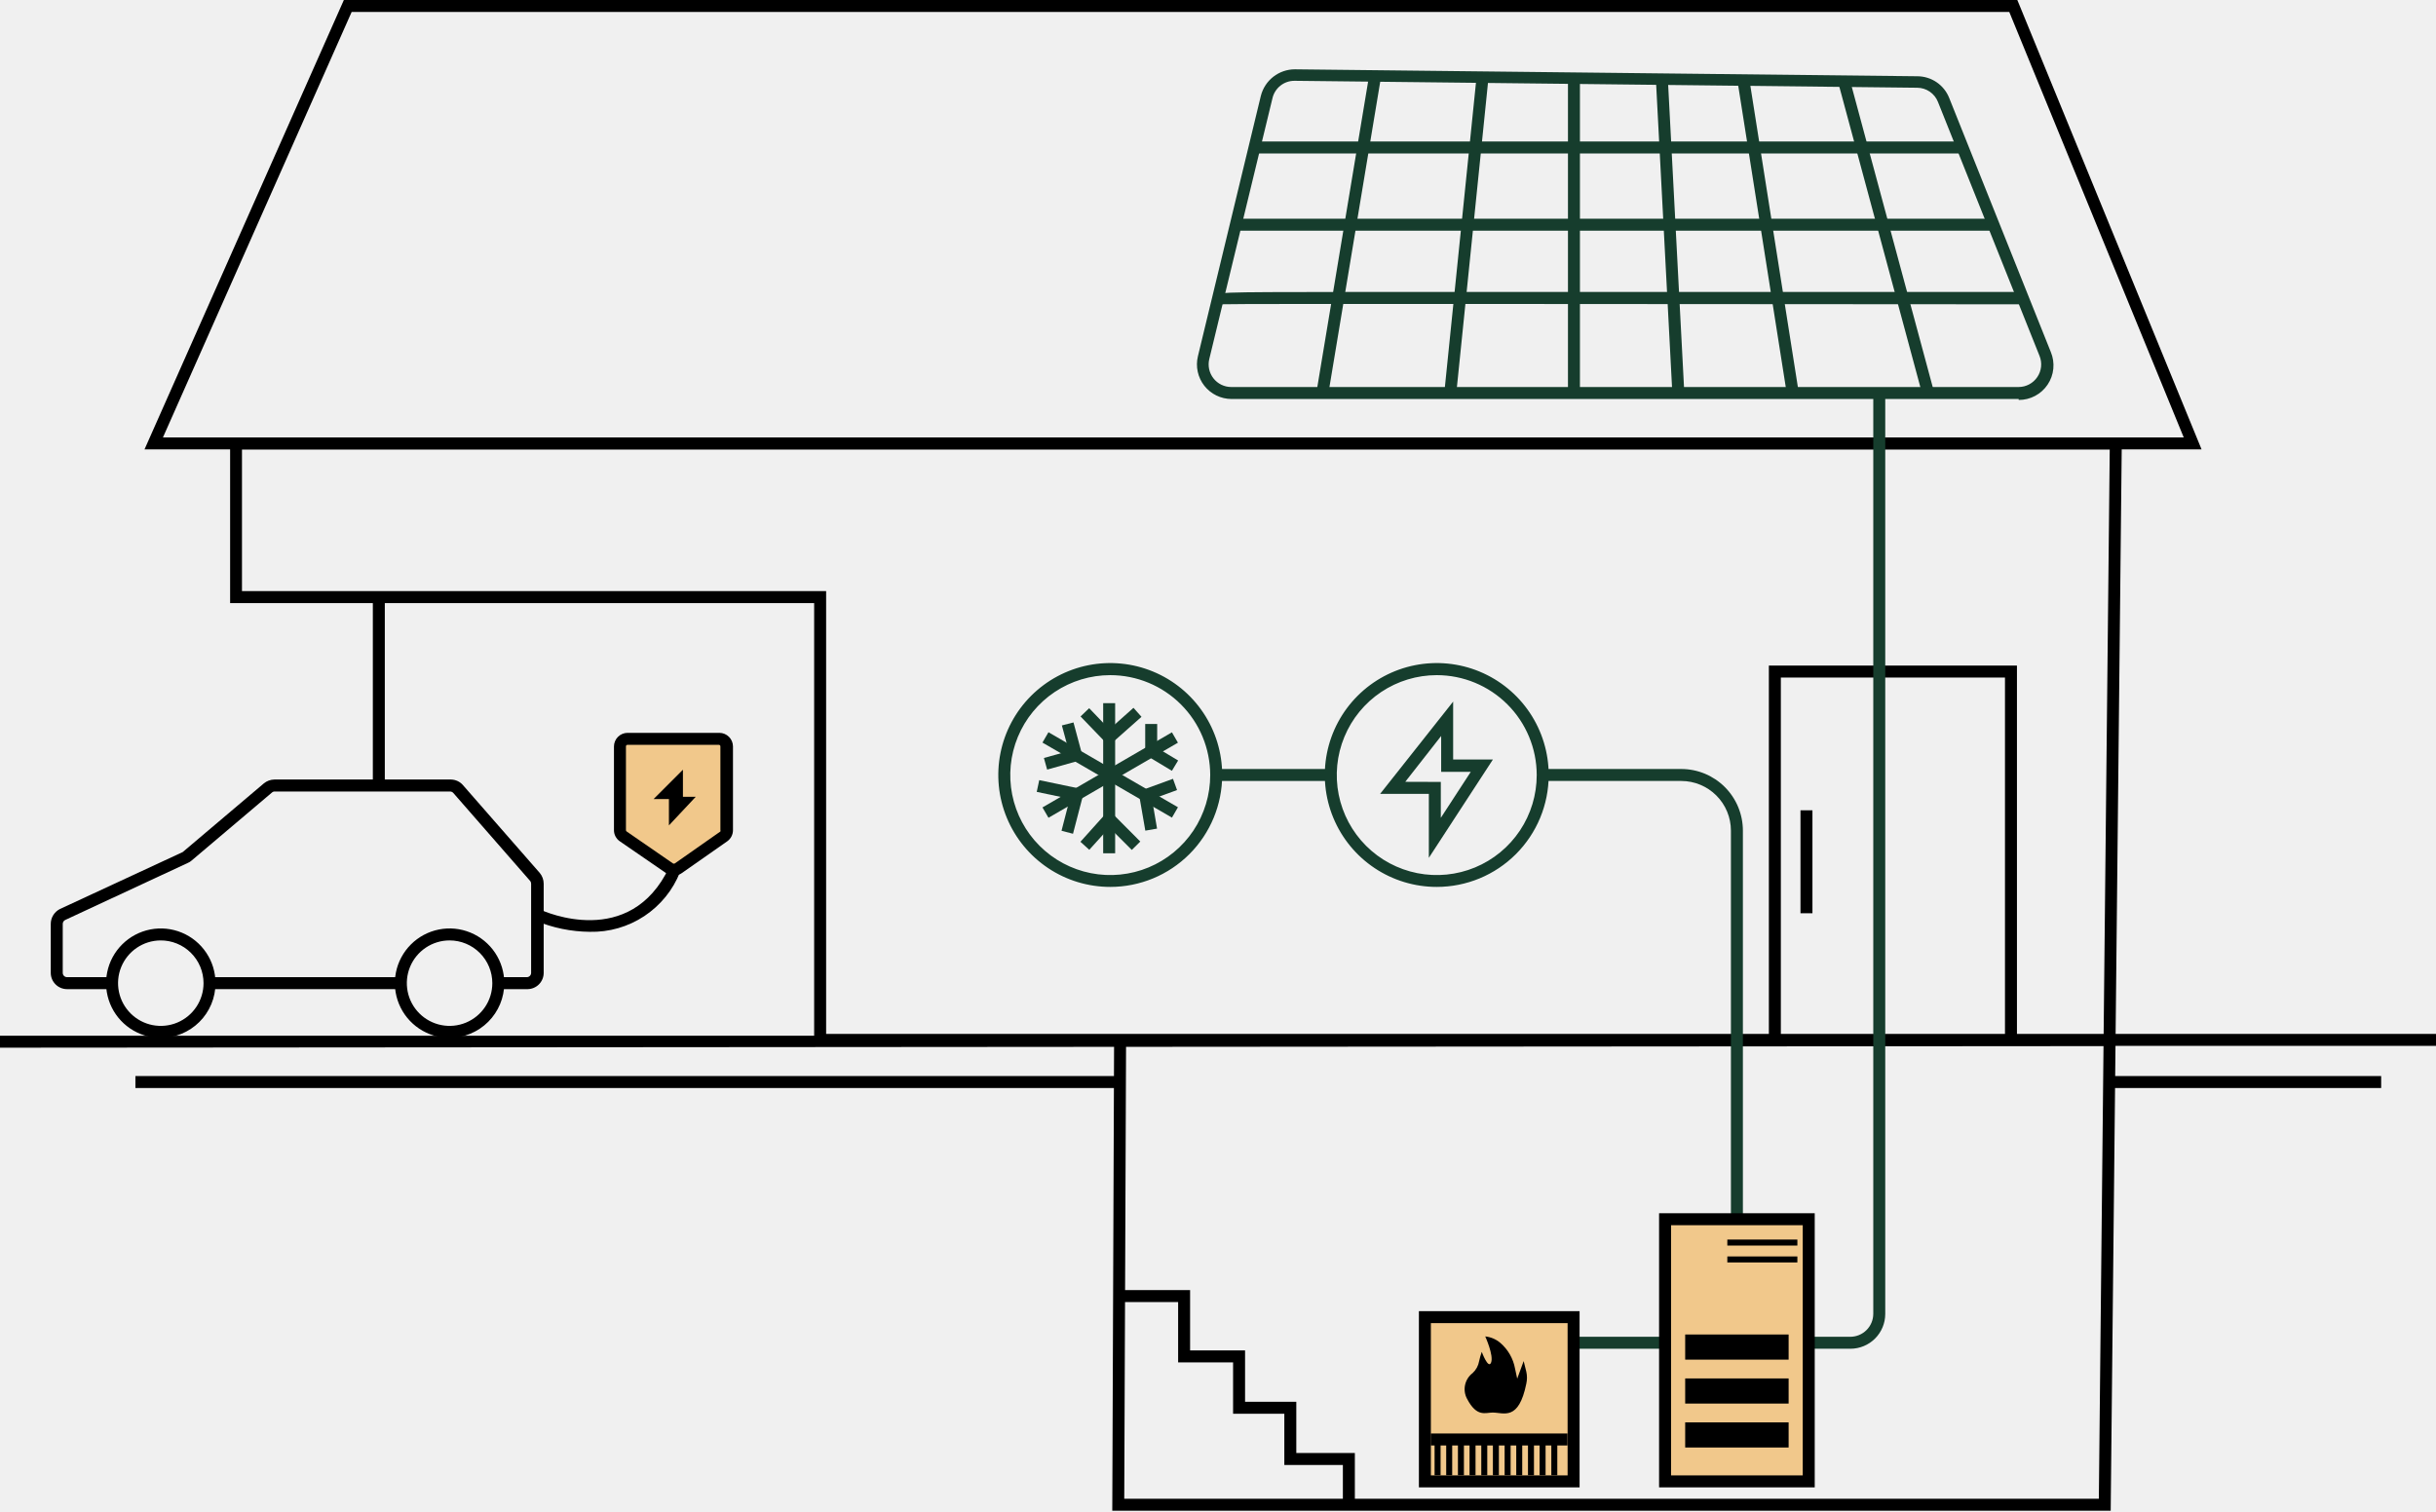
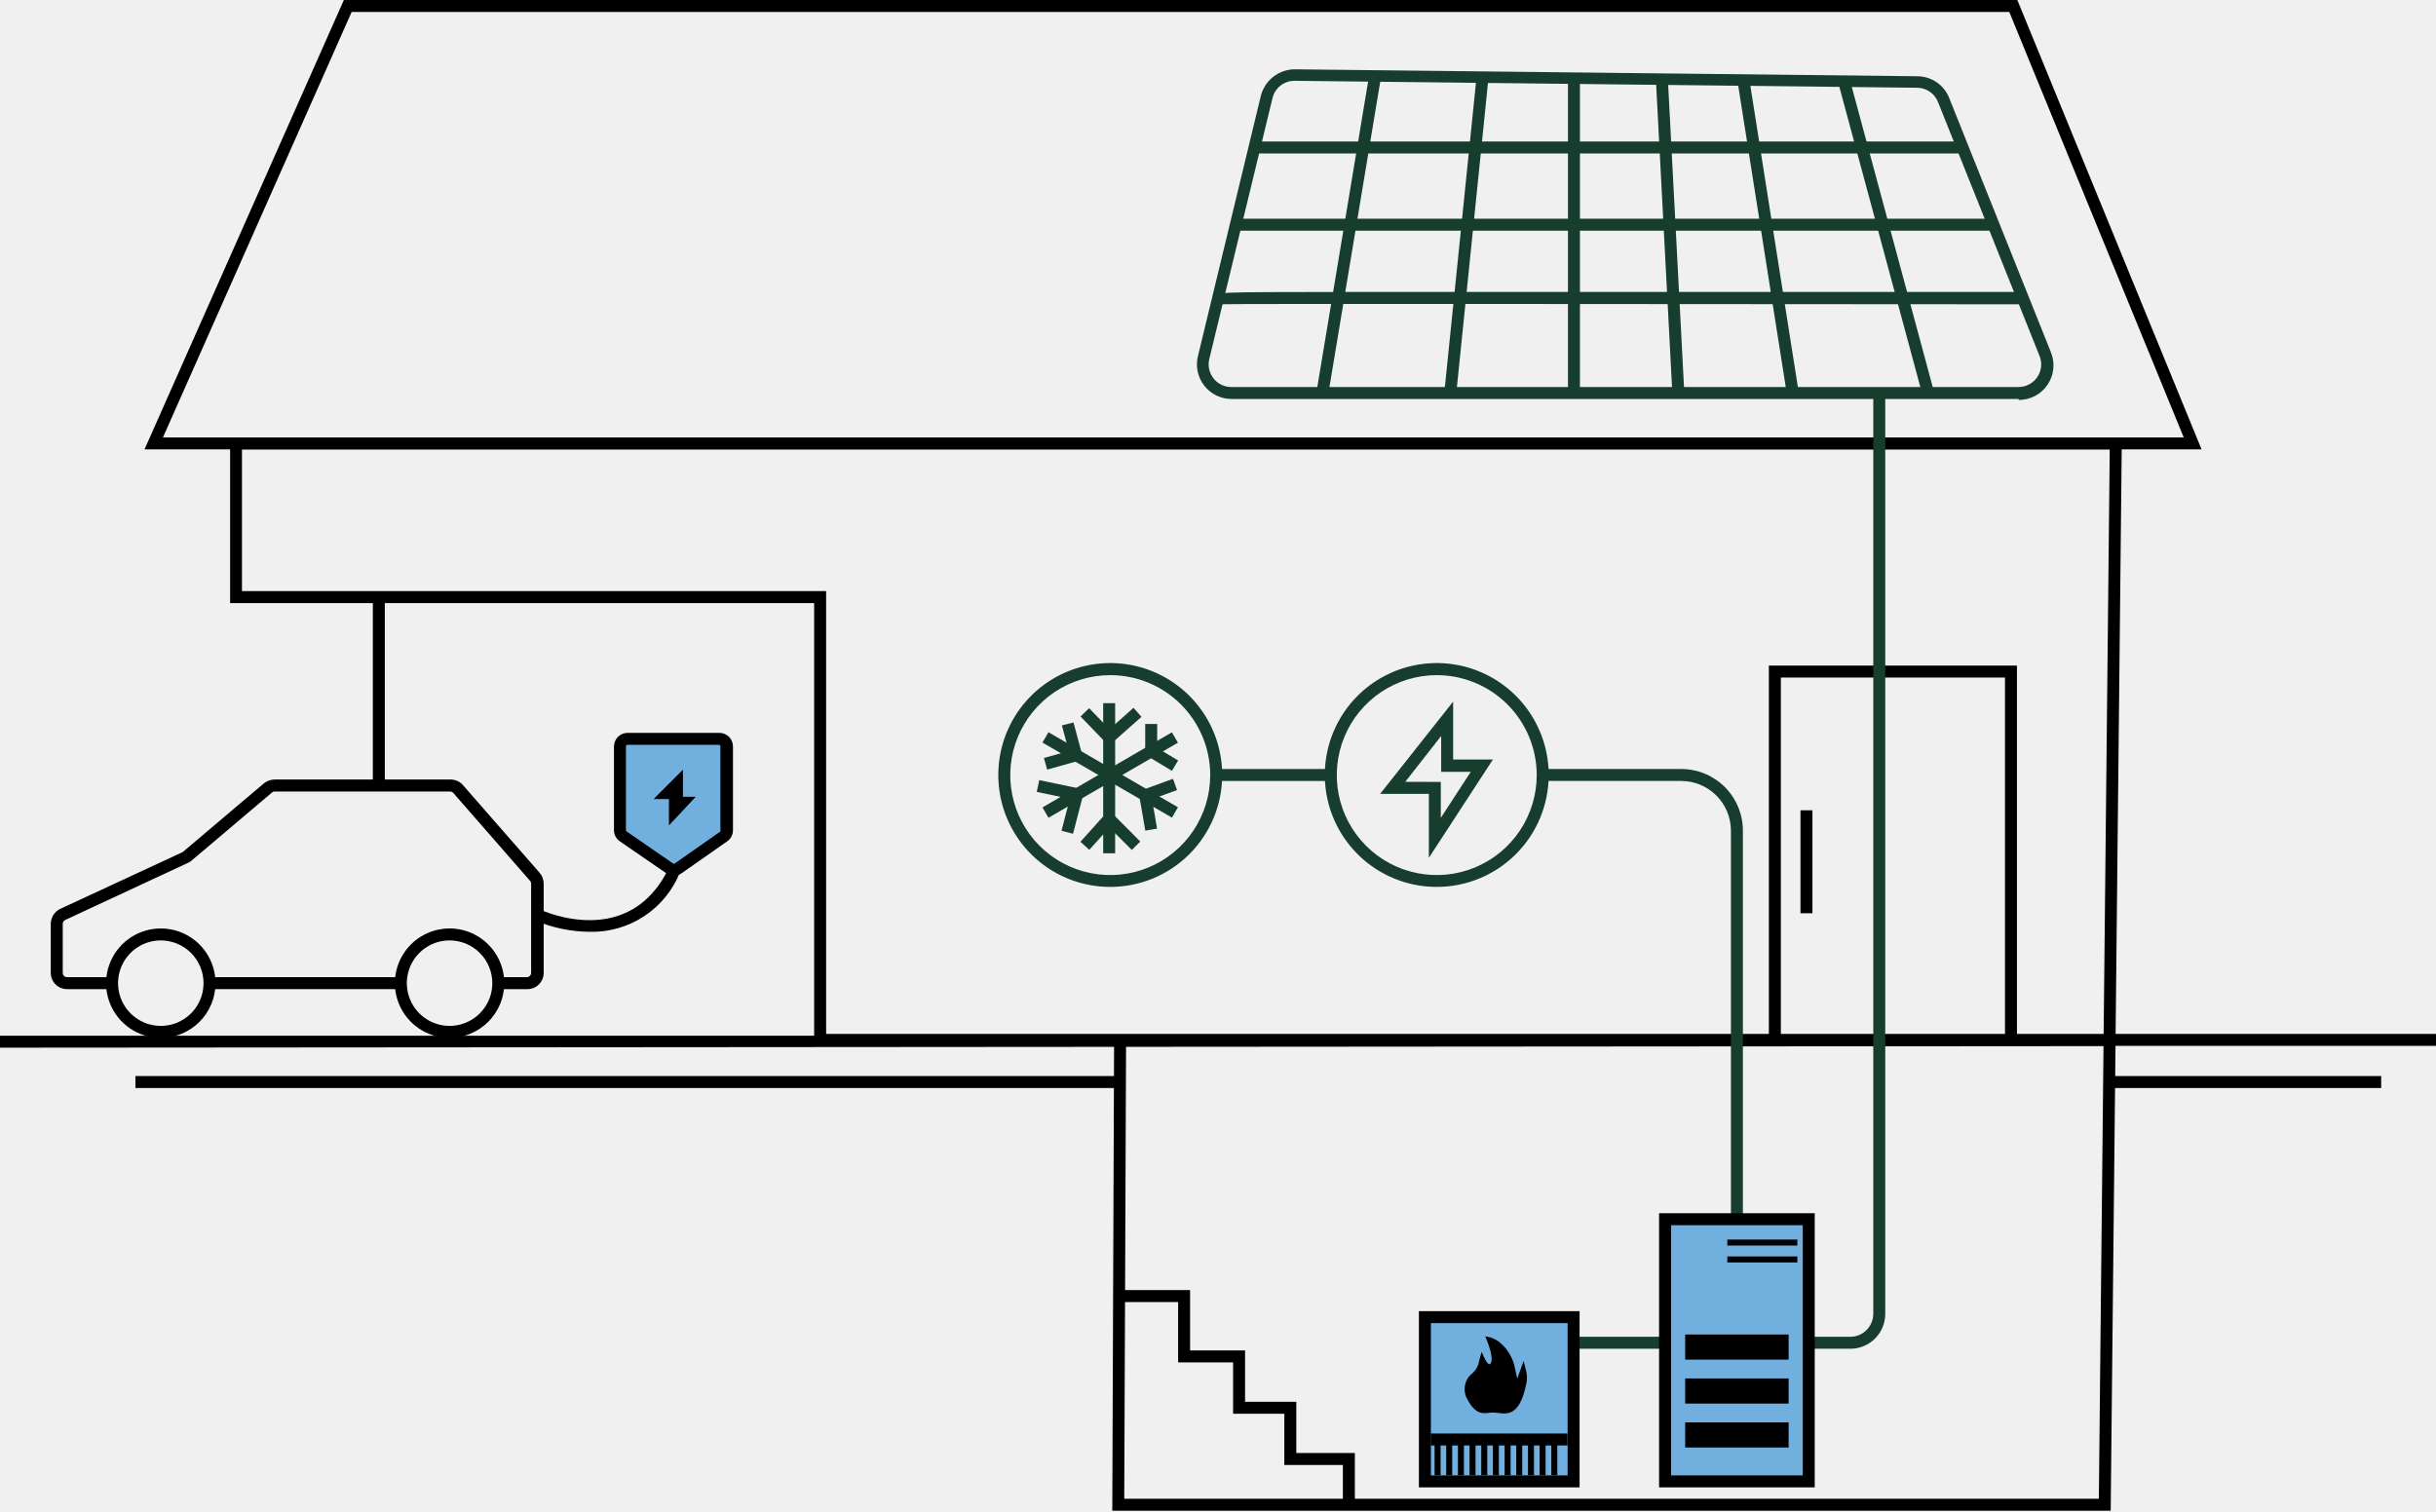
<svg xmlns="http://www.w3.org/2000/svg" width="340" height="211" viewBox="0 0 340 211" fill="none">
  <g clip-path="url(#clip0_483_79)">
    <path d="M307.28 62.733H20.17L47.994 0H281.562L281.779 0.518L307.28 62.733ZM22.743 61.062H304.79L280.442 1.671H49.08L22.743 61.062Z" fill="black" />
    <path d="M294.596 210.891H155.244L155.495 146.137L0 146.254V144.583H113.634V84.189H32.118V61.062H296.151L295.282 144.332H340V146.003H295.265L294.596 210.891ZM156.915 209.22H292.942L293.594 146.036L157.166 146.137L156.915 209.22ZM115.305 144.332H293.611L294.463 62.733H33.773V82.518H115.305V144.332Z" fill="black" />
    <path d="M332.347 150.214H294.379V151.885H332.347V150.214Z" fill="black" />
    <path d="M156.314 150.214H18.9V151.885H156.314V150.214Z" fill="black" />
    <path d="M189.101 210.056H187.429V204.508H179.258V197.356H172.106V190.187H164.435V181.765H156.197V180.094H166.106V188.516H173.777V195.685H180.929V202.837H189.101V210.056Z" fill="black" />
    <path d="M73.662 138.082H70.186V136.411H73.528C73.688 136.411 73.841 136.348 73.953 136.235C74.066 136.122 74.13 135.969 74.13 135.809V123.36C74.13 123.212 74.077 123.069 73.979 122.959L63.267 110.693C63.211 110.629 63.141 110.579 63.063 110.544C62.986 110.51 62.901 110.492 62.816 110.492H38.335C38.264 110.491 38.194 110.503 38.128 110.529C38.062 110.555 38.001 110.593 37.95 110.643L26.738 120.135C26.591 120.269 26.421 120.377 26.236 120.452L9.107 128.423C9.002 128.471 8.913 128.549 8.851 128.647C8.788 128.745 8.756 128.859 8.757 128.975V135.809C8.757 135.969 8.82 136.122 8.933 136.235C9.046 136.348 9.199 136.411 9.358 136.411H15.591V138.082H9.358C8.755 138.082 8.177 137.843 7.751 137.416C7.325 136.99 7.085 136.412 7.085 135.809V128.975C7.085 128.546 7.204 128.125 7.428 127.759C7.652 127.393 7.973 127.097 8.355 126.902L25.501 118.948L36.831 109.356C37.246 109.017 37.765 108.828 38.301 108.821H62.95C63.268 108.827 63.582 108.9 63.87 109.035C64.158 109.171 64.414 109.365 64.621 109.607L75.333 121.856C75.687 122.277 75.882 122.809 75.884 123.36V135.809C75.884 136.404 75.652 136.974 75.236 137.399C74.821 137.824 74.256 138.069 73.662 138.082V138.082Z" fill="black" />
    <path d="M55.931 136.411H29.177V138.082H55.931V136.411Z" fill="black" />
    <path d="M62.749 144.883C61.239 144.883 59.762 144.435 58.506 143.596C57.251 142.757 56.272 141.564 55.694 140.169C55.116 138.773 54.964 137.238 55.259 135.756C55.554 134.275 56.281 132.914 57.349 131.846C58.417 130.778 59.778 130.051 61.259 129.756C62.741 129.461 64.276 129.613 65.672 130.191C67.067 130.769 68.26 131.748 69.099 133.003C69.938 134.259 70.386 135.736 70.386 137.246C70.382 139.27 69.576 141.21 68.144 142.641C66.713 144.073 64.773 144.879 62.749 144.883V144.883ZM62.749 131.28C61.569 131.28 60.416 131.63 59.435 132.286C58.454 132.941 57.689 133.873 57.237 134.963C56.786 136.053 56.668 137.253 56.898 138.41C57.128 139.567 57.696 140.63 58.531 141.465C59.365 142.299 60.428 142.867 61.585 143.097C62.743 143.328 63.942 143.209 65.032 142.758C66.122 142.306 67.054 141.542 67.71 140.561C68.365 139.58 68.715 138.426 68.715 137.246C68.715 135.664 68.086 134.147 66.968 133.028C65.849 131.909 64.331 131.28 62.749 131.28V131.28Z" fill="black" />
    <path d="M22.376 144.884C20.868 144.871 19.398 144.412 18.151 143.564C16.904 142.717 15.936 141.52 15.368 140.123C14.8 138.727 14.659 137.193 14.961 135.717C15.263 134.24 15.995 132.885 17.066 131.824C18.137 130.762 19.497 130.042 20.977 129.752C22.457 129.463 23.989 129.618 25.38 130.198C26.772 130.778 27.961 131.757 28.797 133.011C29.633 134.266 30.079 135.739 30.079 137.247C30.079 138.255 29.88 139.254 29.492 140.185C29.104 141.116 28.535 141.961 27.819 142.671C27.103 143.381 26.253 143.942 25.319 144.322C24.384 144.702 23.384 144.893 22.376 144.884ZM22.376 131.281C21.199 131.294 20.052 131.655 19.08 132.319C18.108 132.982 17.353 133.919 16.912 135.01C16.471 136.101 16.362 137.298 16.6 138.451C16.837 139.604 17.411 140.661 18.248 141.488C19.085 142.316 20.148 142.878 21.303 143.103C22.458 143.327 23.654 143.205 24.741 142.752C25.827 142.298 26.755 141.534 27.407 140.554C28.06 139.575 28.408 138.424 28.408 137.247C28.408 136.458 28.252 135.677 27.948 134.948C27.644 134.22 27.198 133.56 26.637 133.005C26.076 132.45 25.411 132.012 24.679 131.716C23.948 131.42 23.165 131.272 22.376 131.281Z" fill="black" />
-     <path d="M86.529 115.89V104.192C86.529 103.913 86.64 103.645 86.837 103.448C87.035 103.251 87.302 103.14 87.582 103.14H100.416C100.695 103.14 100.963 103.251 101.16 103.448C101.357 103.645 101.468 103.913 101.468 104.192V115.89C101.469 116.061 101.429 116.229 101.35 116.38C101.271 116.532 101.157 116.662 101.017 116.759L94.667 121.221C94.49 121.344 94.281 121.41 94.065 121.41C93.85 121.41 93.64 121.344 93.464 121.221L86.98 116.759C86.84 116.662 86.726 116.532 86.647 116.38C86.569 116.229 86.528 116.061 86.529 115.89Z" fill="#F1C88B" />
+     <path d="M86.529 115.89V104.192C86.529 103.913 86.64 103.645 86.837 103.448C87.035 103.251 87.302 103.14 87.582 103.14H100.416C100.695 103.14 100.963 103.251 101.16 103.448C101.357 103.645 101.468 103.913 101.468 104.192V115.89C101.469 116.061 101.429 116.229 101.35 116.38C101.271 116.532 101.157 116.662 101.017 116.759L94.667 121.221C94.49 121.344 94.281 121.41 94.065 121.41C93.85 121.41 93.64 121.344 93.464 121.221L86.98 116.759C86.84 116.662 86.726 116.532 86.647 116.38C86.569 116.229 86.528 116.061 86.529 115.89Z" fill="#71B0DE" />
    <path d="M94.066 122.24C93.683 122.239 93.311 122.123 92.996 121.906L86.512 117.444C86.259 117.272 86.052 117.04 85.909 116.769C85.766 116.498 85.692 116.196 85.693 115.89V104.192C85.698 103.693 85.898 103.215 86.251 102.862C86.605 102.508 87.082 102.308 87.582 102.304H100.416C100.915 102.308 101.393 102.508 101.746 102.862C102.099 103.215 102.3 103.693 102.304 104.192V115.89C102.304 116.194 102.231 116.494 102.092 116.764C101.952 117.035 101.75 117.268 101.502 117.444L95.152 121.889C94.835 122.116 94.455 122.239 94.066 122.24ZM87.582 103.975C87.524 103.975 87.469 103.998 87.428 104.038C87.387 104.079 87.365 104.134 87.365 104.192V115.89C87.366 115.926 87.376 115.962 87.393 115.993C87.41 116.025 87.435 116.053 87.465 116.073L93.932 120.535C93.969 120.559 94.013 120.572 94.057 120.572C94.102 120.572 94.145 120.559 94.183 120.535L100.549 116.073C100.563 116.045 100.57 116.013 100.57 115.982C100.57 115.95 100.563 115.918 100.549 115.89V104.192C100.549 104.134 100.526 104.079 100.486 104.038C100.445 103.998 100.39 103.975 100.332 103.975H87.582Z" fill="black" />
    <path d="M95.319 111.228V107.451L91.225 111.545H93.364V115.222L97.107 111.228H95.319Z" fill="black" />
    <path d="M82.318 130.078C79.718 130.055 77.147 129.528 74.748 128.524L75.45 127.003C75.968 127.237 87.95 132.618 93.414 121.037L94.918 121.739C93.922 124.25 92.18 126.395 89.927 127.886C87.674 129.377 85.019 130.142 82.318 130.078Z" fill="black" />
    <path d="M53.709 83.353H52.038V109.673H53.709V83.353Z" fill="black" />
    <path d="M248.558 145.235H246.887V92.913H281.512V145.168H279.841V94.584H248.558V145.235Z" fill="black" />
    <path d="M252.969 113.116H251.298V127.488H252.969V113.116Z" fill="black" />
    <path d="M155.645 98.16H153.974V119.116H155.645V98.16Z" fill="#163D2D" />
    <path d="M163.569 102.232L145.501 112.714L146.34 114.159L164.408 103.677L163.569 102.232Z" fill="#163D2D" />
    <path d="M146.337 102.218L145.499 103.664L163.573 114.137L164.41 112.691L146.337 102.218Z" fill="#163D2D" />
    <path d="M154.76 104.109L150.816 100.015L152.019 98.862L154.843 101.803L158.202 98.811L159.322 100.065L154.76 104.109Z" fill="#163D2D" />
    <path d="M163.566 107.601L159.84 105.362V101.067H161.511V104.41L164.435 106.164L163.566 107.601Z" fill="#163D2D" />
    <path d="M159.856 115.957L158.904 110.475L163.717 108.721L164.285 110.292L160.792 111.562L161.494 115.672L159.856 115.957Z" fill="#163D2D" />
    <path d="M157.968 118.648L154.843 115.523L152.036 118.631L150.799 117.511L154.777 113.083L159.155 117.478L157.968 118.648Z" fill="#163D2D" />
    <path d="M149.763 116.392L148.159 115.974L149.312 111.512L144.7 110.543L145.051 108.905L151.367 110.225L149.763 116.392Z" fill="#163D2D" />
    <path d="M146.153 107.435L145.702 105.814L149.178 104.844L148.209 101.268L149.83 100.851L151.217 106.014L146.153 107.435Z" fill="#163D2D" />
    <path d="M154.96 123.811C151.87 123.811 148.849 122.895 146.28 121.178C143.71 119.461 141.707 117.021 140.525 114.166C139.342 111.311 139.033 108.169 139.636 105.138C140.239 102.107 141.727 99.323 143.912 97.138C146.097 94.953 148.881 93.465 151.912 92.862C154.943 92.259 158.084 92.568 160.939 93.751C163.795 94.933 166.235 96.936 167.952 99.506C169.668 102.075 170.585 105.096 170.585 108.186C170.585 112.33 168.939 116.304 166.008 119.235C163.078 122.165 159.104 123.811 154.96 123.811V123.811ZM154.96 94.249C152.2 94.249 149.501 95.068 147.206 96.602C144.911 98.136 143.123 100.316 142.067 102.867C141.011 105.418 140.736 108.224 141.276 110.931C141.816 113.638 143.146 116.125 145.099 118.076C147.053 120.026 149.54 121.354 152.248 121.89C154.956 122.427 157.762 122.148 160.312 121.09C162.861 120.031 165.039 118.24 166.57 115.943C168.102 113.646 168.917 110.947 168.914 108.186C168.909 104.488 167.437 100.944 164.821 98.33C162.205 95.717 158.658 94.249 154.96 94.249V94.249Z" fill="#163D2D" />
    <path d="M200.531 123.811C197.441 123.811 194.42 122.895 191.85 121.178C189.281 119.461 187.278 117.021 186.096 114.166C184.913 111.311 184.604 108.169 185.206 105.138C185.809 102.107 187.297 99.323 189.483 97.138C191.668 94.953 194.452 93.465 197.483 92.862C200.514 92.259 203.655 92.568 206.51 93.751C209.365 94.933 211.806 96.936 213.522 99.506C215.239 102.075 216.156 105.096 216.156 108.186C216.156 112.33 214.509 116.304 211.579 119.235C208.649 122.165 204.675 123.811 200.531 123.811V123.811ZM200.531 94.249C197.77 94.249 195.072 95.068 192.777 96.602C190.482 98.136 188.694 100.316 187.638 102.867C186.582 105.418 186.307 108.224 186.847 110.931C187.386 113.638 188.717 116.125 190.67 118.076C192.623 120.026 195.111 121.354 197.819 121.89C200.527 122.427 203.333 122.148 205.882 121.09C208.432 120.031 210.61 118.24 212.141 115.943C213.672 113.646 214.488 110.947 214.485 108.186C214.48 104.488 213.008 100.944 210.392 98.33C207.775 95.717 204.229 94.249 200.531 94.249V94.249Z" fill="#163D2D" />
    <path d="M199.428 119.75V110.826H192.626L202.82 97.942V106.03H208.368L199.428 119.75ZM201.099 109.155V114.169L205.277 107.752H201.149V102.738L196.136 109.139L201.099 109.155Z" fill="#163D2D" />
    <path d="M185.809 107.351H169.75V109.022H185.809V107.351Z" fill="#163D2D" />
    <path d="M243.261 170.2H241.59V115.957C241.59 114.12 240.861 112.359 239.564 111.059C238.267 109.759 236.508 109.026 234.671 109.022H215.37V107.351H234.671C236.951 107.355 239.135 108.264 240.746 109.877C242.356 111.491 243.261 113.677 243.261 115.957V170.2Z" fill="#163D2D" />
    <path d="M232.399 186.61H219.631V188.281H232.399V186.61Z" fill="#163D2D" />
    <path d="M258.267 188.282H252.452V186.611H258.267C259.112 186.607 259.922 186.269 260.519 185.671C261.117 185.074 261.454 184.264 261.459 183.419V54.862H263.13V183.419C263.13 184.709 262.618 185.946 261.706 186.858C260.794 187.77 259.557 188.282 258.267 188.282V188.282Z" fill="#163D2D" />
-     <path d="M252.452 170.2H232.398V206.797H252.452V170.2Z" fill="#F1C88B" />
+     <path d="M252.452 170.2H232.398V206.797H252.452V170.2Z" fill="#71B0DE" />
    <path d="M253.287 207.633H231.563V169.365H253.287V207.633ZM233.234 205.962H251.616V171.036H233.234V205.962Z" fill="black" />
    <path d="M250.864 173.041H241.088V173.877H250.864V173.041Z" fill="black" />
    <path d="M250.864 175.397H241.088V176.233H250.864V175.397Z" fill="black" />
    <path d="M249.644 186.293H235.206V189.802H249.644V186.293Z" fill="black" />
    <path d="M249.644 192.426H235.206V195.935H249.644V192.426Z" fill="black" />
    <path d="M249.644 198.559H235.206V202.068H249.644V198.559Z" fill="black" />
-     <path d="M219.631 183.87H198.876V206.797H219.631V183.87Z" fill="#F1C88B" />
+     <path d="M219.631 183.87H198.876V206.797H219.631V183.87Z" fill="#71B0DE" />
    <path d="M220.467 207.633H198.041V183.034H220.467V207.633ZM199.712 205.962H218.796V184.705H199.712V205.962Z" fill="black" />
    <path d="M208.335 197.189C209.889 197.189 211.961 198.425 213.031 193.161C213.155 192.611 213.155 192.04 213.031 191.49L212.663 190.003L211.761 192.459L211.46 191.056C211.208 189.658 210.482 188.389 209.404 187.463C208.809 186.957 208.076 186.642 207.299 186.561C207.299 186.561 208.502 189.201 208.118 190.204C207.733 191.206 206.814 188.716 206.814 188.716C206.664 189.137 206.541 189.566 206.447 190.003C206.34 190.645 206.023 191.233 205.544 191.674C205.006 192.08 204.631 192.666 204.487 193.325C204.342 193.984 204.439 194.673 204.759 195.267C206.129 197.891 207.332 197.189 208.335 197.189Z" fill="black" />
    <path d="M218.779 200.113H199.695V201.784H218.779V200.113Z" fill="black" />
    <path d="M217.358 200.948H216.523V205.945H217.358V200.948Z" fill="black" />
    <path d="M215.721 200.948H214.885V205.945H215.721V200.948Z" fill="black" />
    <path d="M214.1 200.948H213.265V205.945H214.1V200.948Z" fill="black" />
    <path d="M212.462 200.948H211.627V205.945H212.462V200.948Z" fill="black" />
    <path d="M210.841 200.948H210.006V205.945H210.841V200.948Z" fill="black" />
    <path d="M209.204 200.948H208.368V205.945H209.204V200.948Z" fill="black" />
    <path d="M207.583 200.948H206.747V205.945H207.583V200.948Z" fill="black" />
    <path d="M205.945 200.948H205.109V205.945H205.945V200.948Z" fill="black" />
    <path d="M204.324 200.948H203.489V205.945H204.324V200.948Z" fill="black" />
    <path d="M202.687 200.948H201.851V205.945H202.687V200.948Z" fill="black" />
    <path d="M201.066 200.948H200.23V205.945H201.066V200.948Z" fill="black" />
    <path d="M281.746 55.698H171.872C171.144 55.695 170.426 55.528 169.772 55.208C169.118 54.889 168.544 54.426 168.094 53.854C167.645 53.282 167.33 52.615 167.174 51.904C167.017 51.194 167.024 50.456 167.193 49.748L175.983 13.369C176.253 12.315 176.865 11.38 177.724 10.711C178.583 10.043 179.64 9.679 180.728 9.676L267.625 10.645C268.581 10.651 269.513 10.942 270.302 11.481C271.091 12.02 271.701 12.782 272.054 13.67L286.241 49.147C286.547 49.882 286.666 50.682 286.588 51.475C286.51 52.267 286.238 53.028 285.794 53.69C285.351 54.352 284.751 54.894 284.047 55.267C283.344 55.641 282.559 55.834 281.763 55.831L281.746 55.698ZM180.678 11.28C179.967 11.276 179.276 11.514 178.717 11.954C178.159 12.394 177.766 13.011 177.604 13.703L168.78 50.133C168.669 50.596 168.665 51.078 168.766 51.543C168.868 52.008 169.074 52.444 169.368 52.819C169.662 53.194 170.037 53.497 170.465 53.706C170.893 53.915 171.362 54.025 171.838 54.026H281.746C282.261 54.025 282.768 53.898 283.222 53.655C283.677 53.413 284.065 53.063 284.353 52.636C284.642 52.21 284.821 51.719 284.877 51.207C284.932 50.695 284.861 50.177 284.67 49.698L270.483 14.221C270.253 13.642 269.854 13.144 269.339 12.793C268.824 12.441 268.215 12.252 267.592 12.249L180.695 11.28H180.678Z" fill="#163D2D" />
    <path d="M273.925 19.752H175.08V21.423H273.925V19.752Z" fill="#163D2D" />
    <path d="M278.253 30.531H172.49V32.202H278.253V30.531Z" fill="#163D2D" />
    <path d="M282.414 42.479C244.28 42.479 171.721 42.362 170.15 42.479V41.66L169.315 41.443C169.482 40.775 169.482 40.775 187.697 40.758H226.299C254.39 40.758 282.464 40.758 282.464 40.758L282.414 42.479Z" fill="#163D2D" />
    <path d="M258.181 11.1L256.567 11.535L268.314 55.099L269.927 54.664L258.181 11.1Z" fill="#163D2D" />
    <path d="M244.156 11.036L242.505 11.296L249.4 55.023L251.05 54.763L244.156 11.036Z" fill="#163D2D" />
    <path d="M232.786 10.987L231.117 11.074L233.416 54.93L235.084 54.843L232.786 10.987Z" fill="#163D2D" />
    <path d="M220.517 10.879H218.846V54.862H220.517V10.879Z" fill="#163D2D" />
    <path d="M206.096 10.654L201.591 54.775L203.253 54.945L207.758 10.824L206.096 10.654Z" fill="#163D2D" />
    <path d="M191.112 10.423L183.748 54.717L185.396 54.991L192.761 10.697L191.112 10.423Z" fill="#163D2D" />
  </g>
  <defs>
    <clipPath id="clip0_483_79">
      <rect width="340" height="210.892" fill="white" />
    </clipPath>
  </defs>
</svg>
